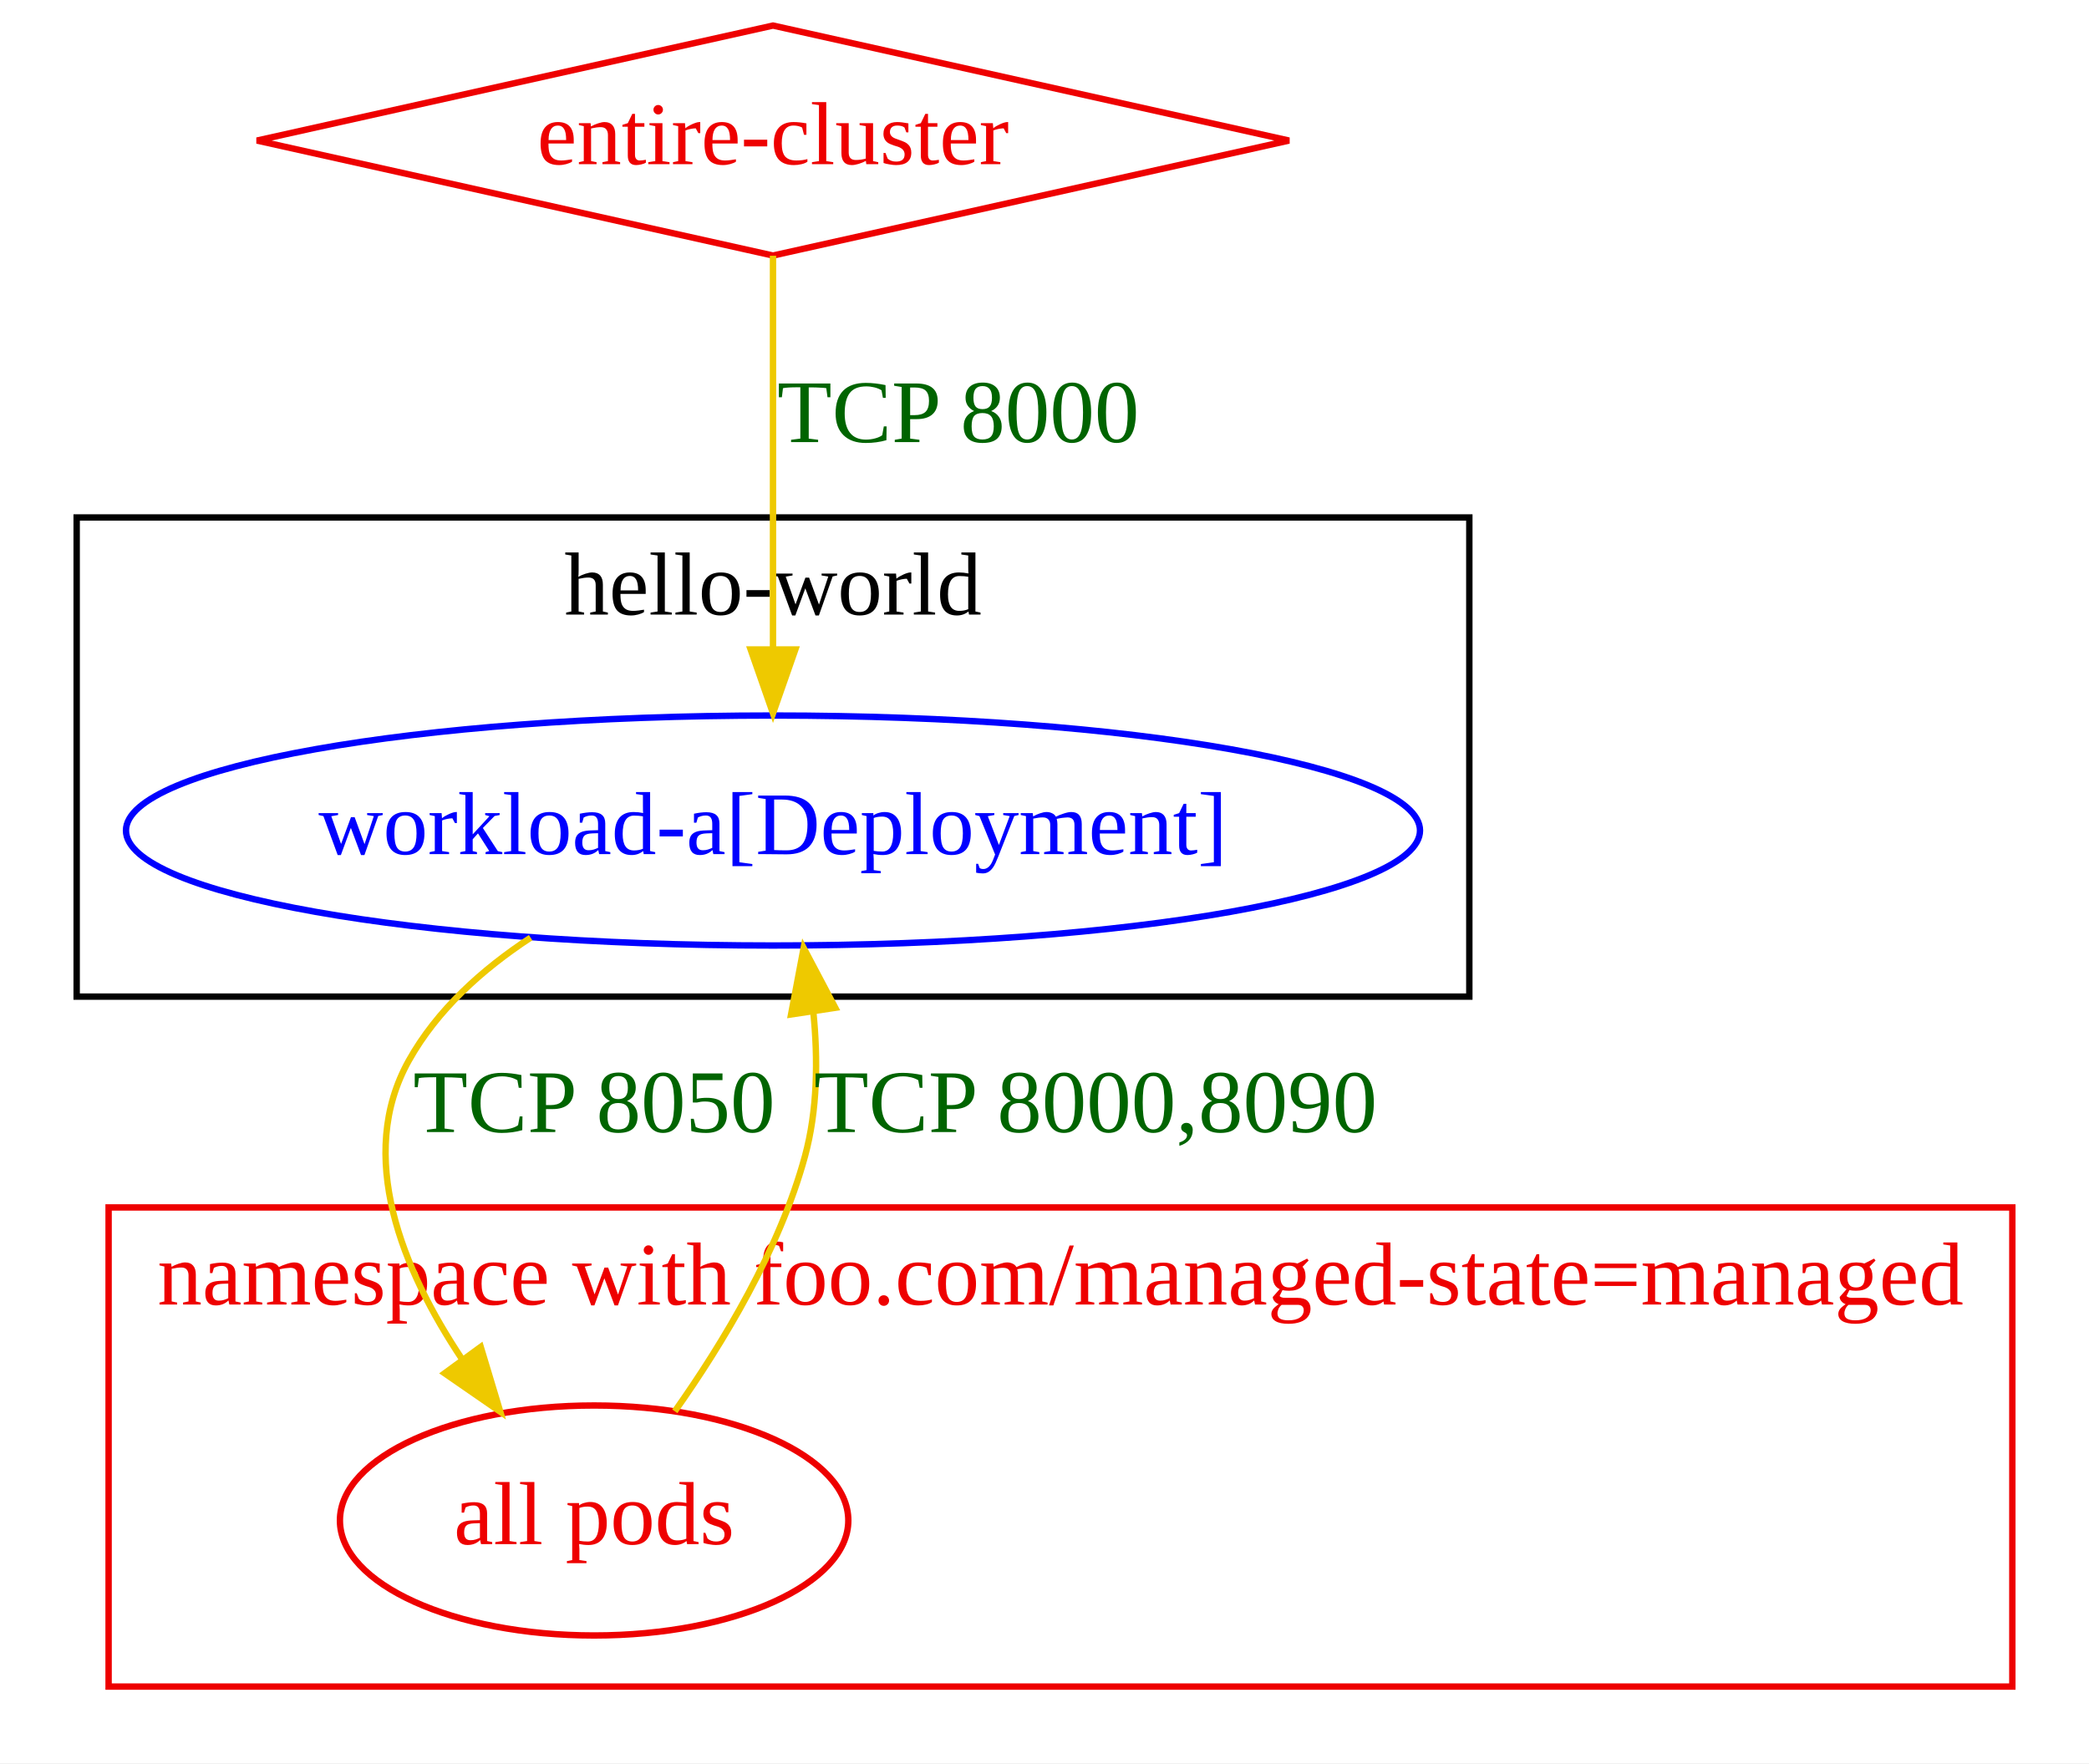
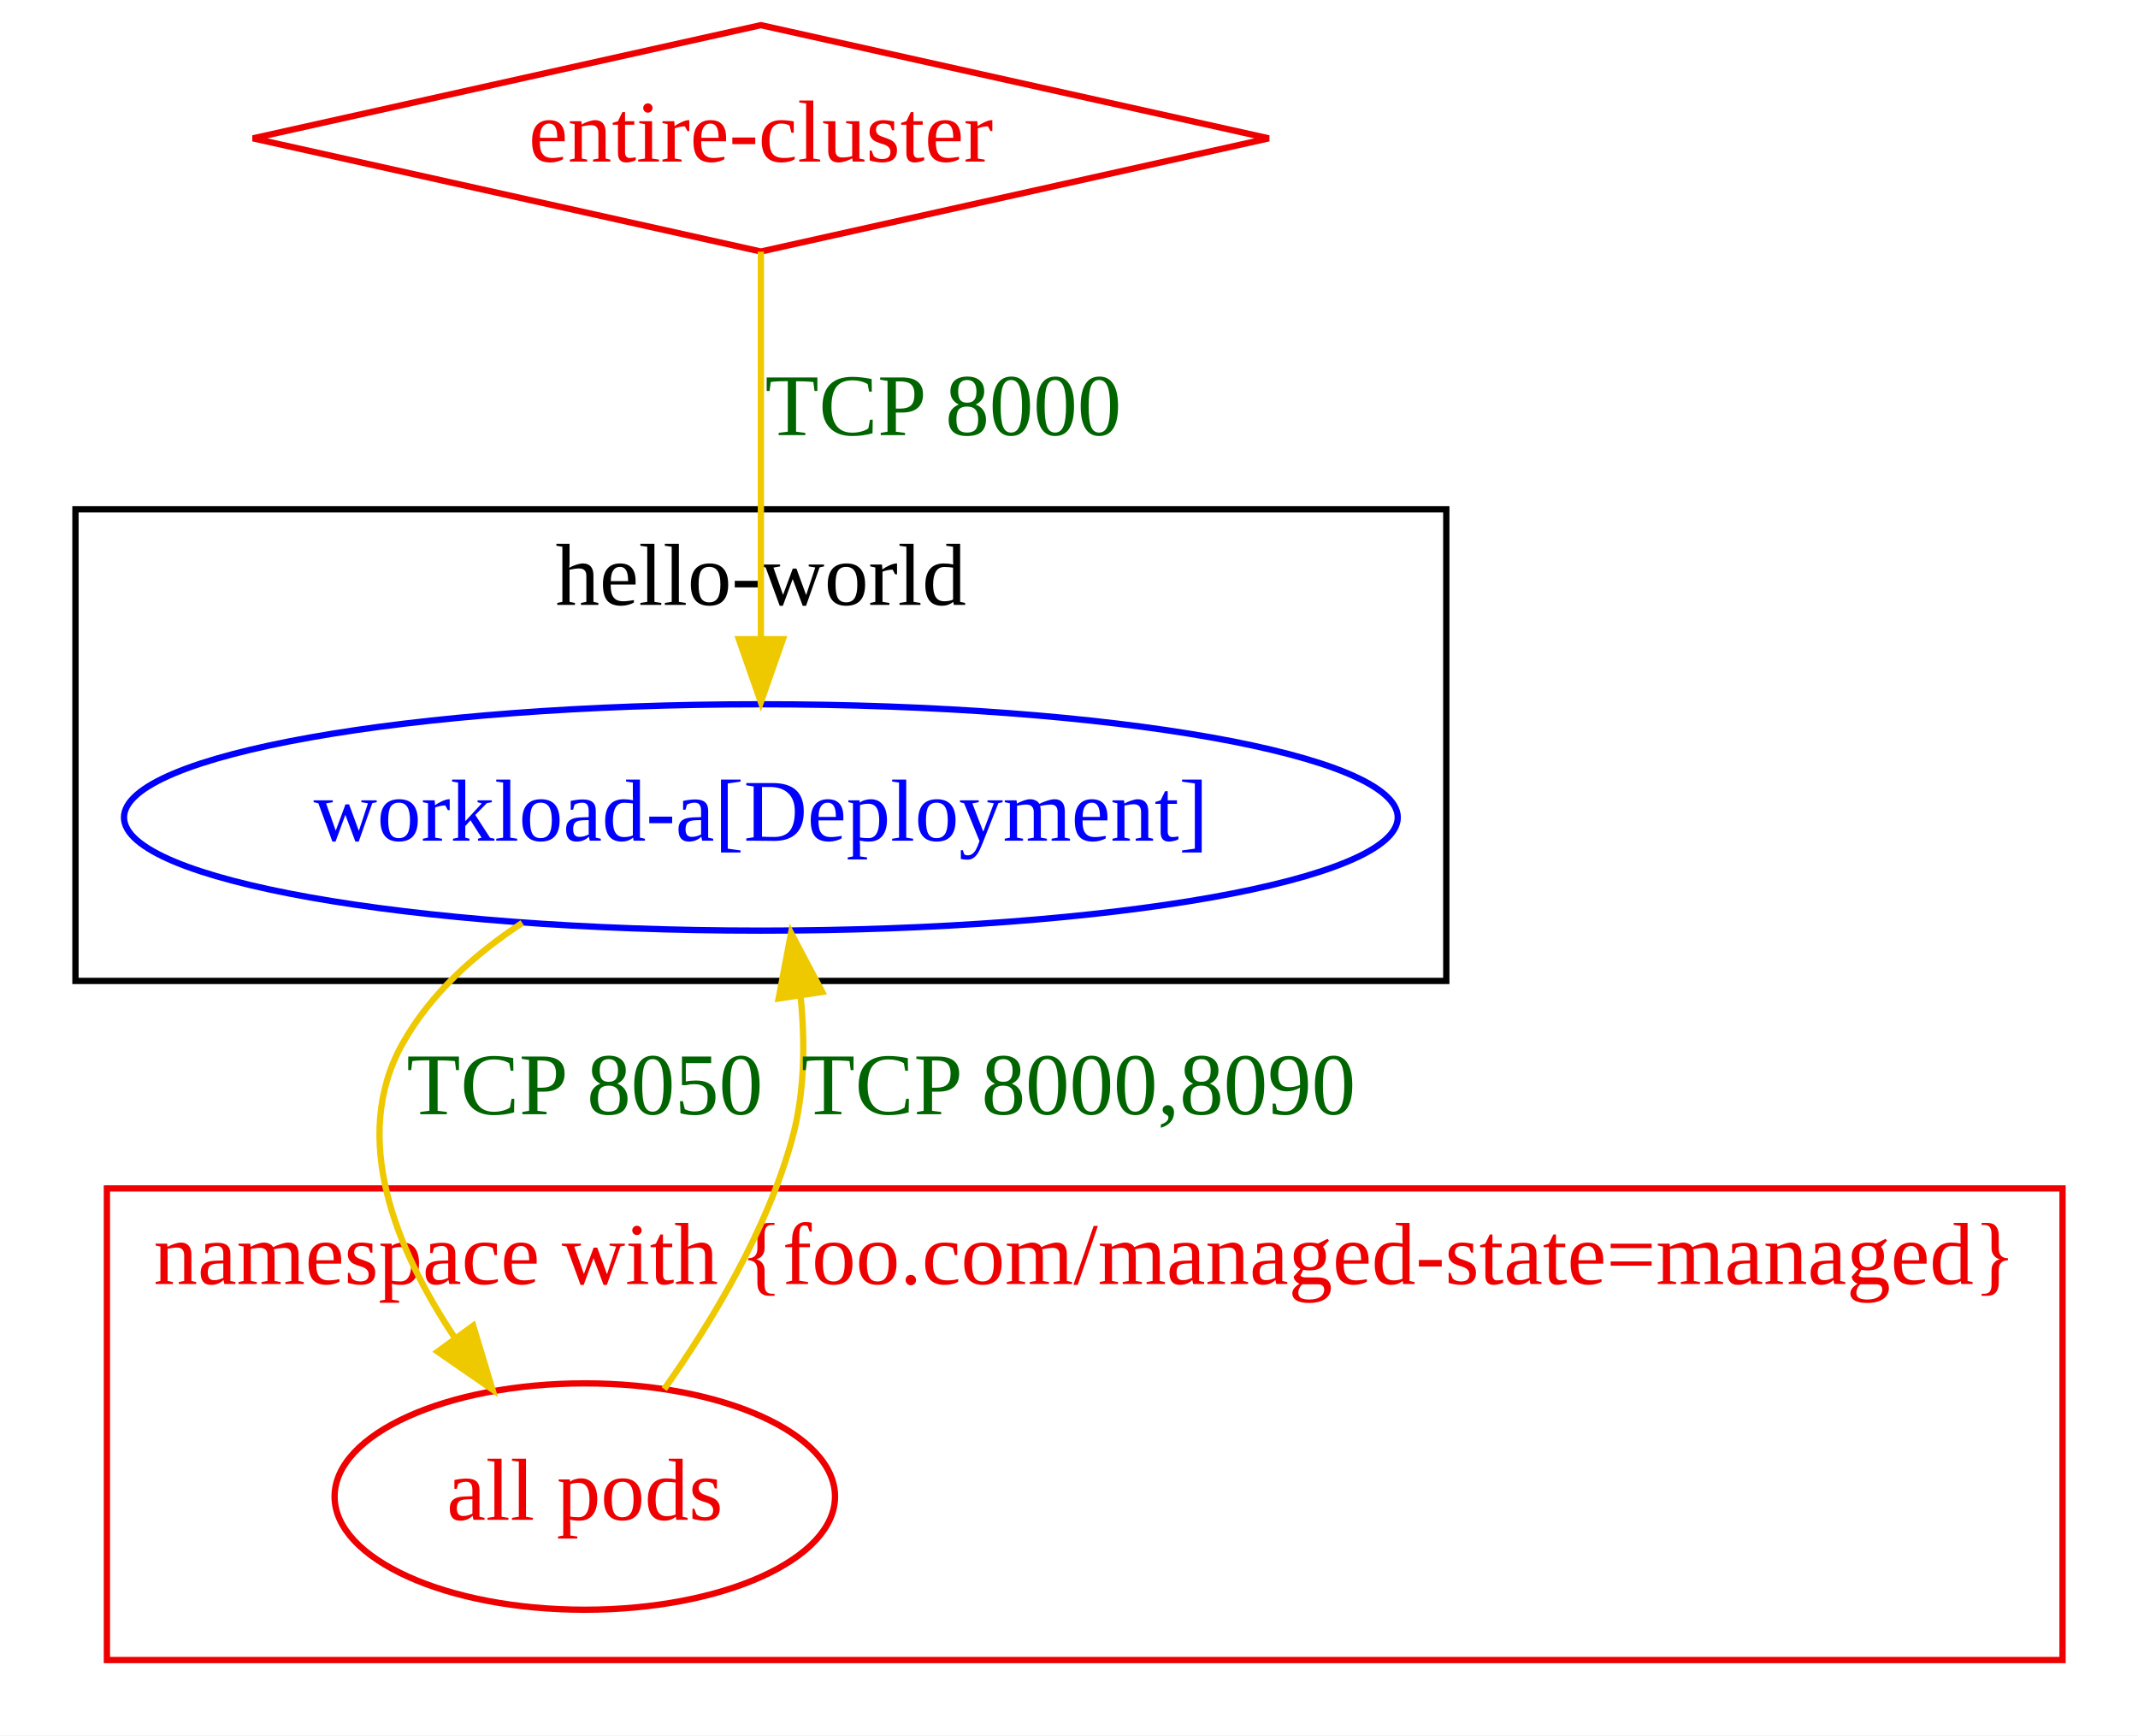
- <svg xmlns="http://www.w3.org/2000/svg" width="327pt" height="276pt" viewBox="0.00 0.00 327.00 276.00">
+ <svg xmlns="http://www.w3.org/2000/svg" width="340pt" height="276pt" viewBox="0.00 0.00 340.00 276.00">
  <g id="graph0" class="graph" transform="scale(1 1) rotate(0) translate(4 272)">
-     <polygon fill="white" stroke="transparent" points="-4,4 -4,-272 323,-272 323,4 -4,4" />
+     <polygon fill="white" stroke="transparent" points="-4,4 -4,-272 336,-272 336,4 -4,4" />
    <g id="clust2" class="cluster">
-       <polygon fill="none" stroke="#ee0000" points="13,-8 13,-83 311,-83 311,-8 13,-8" />
-       <text text-anchor="middle" x="162" y="-67.8" font-family="Times New Roman,serif" font-size="14.00" fill="#ee0000">namespace with foo.com/managed-state=managed</text>
+       <polygon fill="none" stroke="#ee0000" points="13,-8 13,-83 324,-83 324,-8 13,-8" />
+       <text text-anchor="middle" x="168.5" y="-67.8" font-family="Times New Roman,serif" font-size="14.00" fill="#ee0000">namespace with {foo.com/managed-state=managed}</text>
    </g>
    <g id="clust1" class="cluster">
      <polygon fill="none" stroke="black" points="8,-116 8,-191 226,-191 226,-116 8,-116" />
      <text text-anchor="middle" x="117" y="-175.8" font-family="Times New Roman,serif" font-size="14.00">hello-world</text>
    </g>
    <g id="node1" class="node">
      <ellipse fill="none" stroke="blue" cx="117" cy="-142" rx="101.28" ry="18" />
      <text text-anchor="middle" x="117" y="-138.3" font-family="Times New Roman,serif" font-size="14.00" fill="blue">workload-a[Deployment]</text>
    </g>
    <g id="node2" class="node">
      <ellipse fill="none" stroke="#ee0000" cx="89" cy="-34" rx="39.79" ry="18" />
      <text text-anchor="middle" x="89" y="-30.3" font-family="Times New Roman,serif" font-size="14.00" fill="#ee0000">all pods</text>
    </g>
    <g id="edge3" class="edge">
      <path fill="none" stroke="#eec900" d="M79.06,-125.23C71.44,-120.24 64.42,-113.9 60,-106 51.66,-91.08 58.97,-73.28 68.34,-59.23" />
      <polygon fill="#eec900" stroke="#eec900" points="71.25,-61.17 74.31,-51.02 65.6,-57.04 71.25,-61.17" />
      <text text-anchor="middle" x="89" y="-94.8" font-family="Times New Roman,serif" font-size="14.00" fill="darkgreen">TCP 8050</text>
    </g>
    <g id="edge1" class="edge">
      <path fill="none" stroke="#eec900" d="M101.63,-51.09C109.17,-61.75 118.02,-76.41 122,-91 123.97,-98.21 124.06,-106.19 123.31,-113.62" />
      <polygon fill="#eec900" stroke="#eec900" points="119.83,-113.21 121.8,-123.62 126.75,-114.25 119.83,-113.21" />
      <text text-anchor="middle" x="167.5" y="-94.8" font-family="Times New Roman,serif" font-size="14.00" fill="darkgreen">TCP 8000,8090</text>
    </g>
    <g id="node3" class="node">
      <polygon fill="none" stroke="#ee0000" points="117,-268 36.23,-250 117,-232 197.77,-250 117,-268" />
      <text text-anchor="middle" x="117" y="-246.3" font-family="Times New Roman,serif" font-size="14.00" fill="#ee0000">entire-cluster</text>
    </g>
    <g id="edge2" class="edge">
      <path fill="none" stroke="#eec900" d="M117,-231.97C117,-215.38 117,-189.88 117,-170.43" />
      <polygon fill="#eec900" stroke="#eec900" points="120.5,-170.34 117,-160.34 113.5,-170.34 120.5,-170.34" />
      <text text-anchor="middle" x="146" y="-202.8" font-family="Times New Roman,serif" font-size="14.00" fill="darkgreen">TCP 8000</text>
    </g>
  </g>
</svg>
